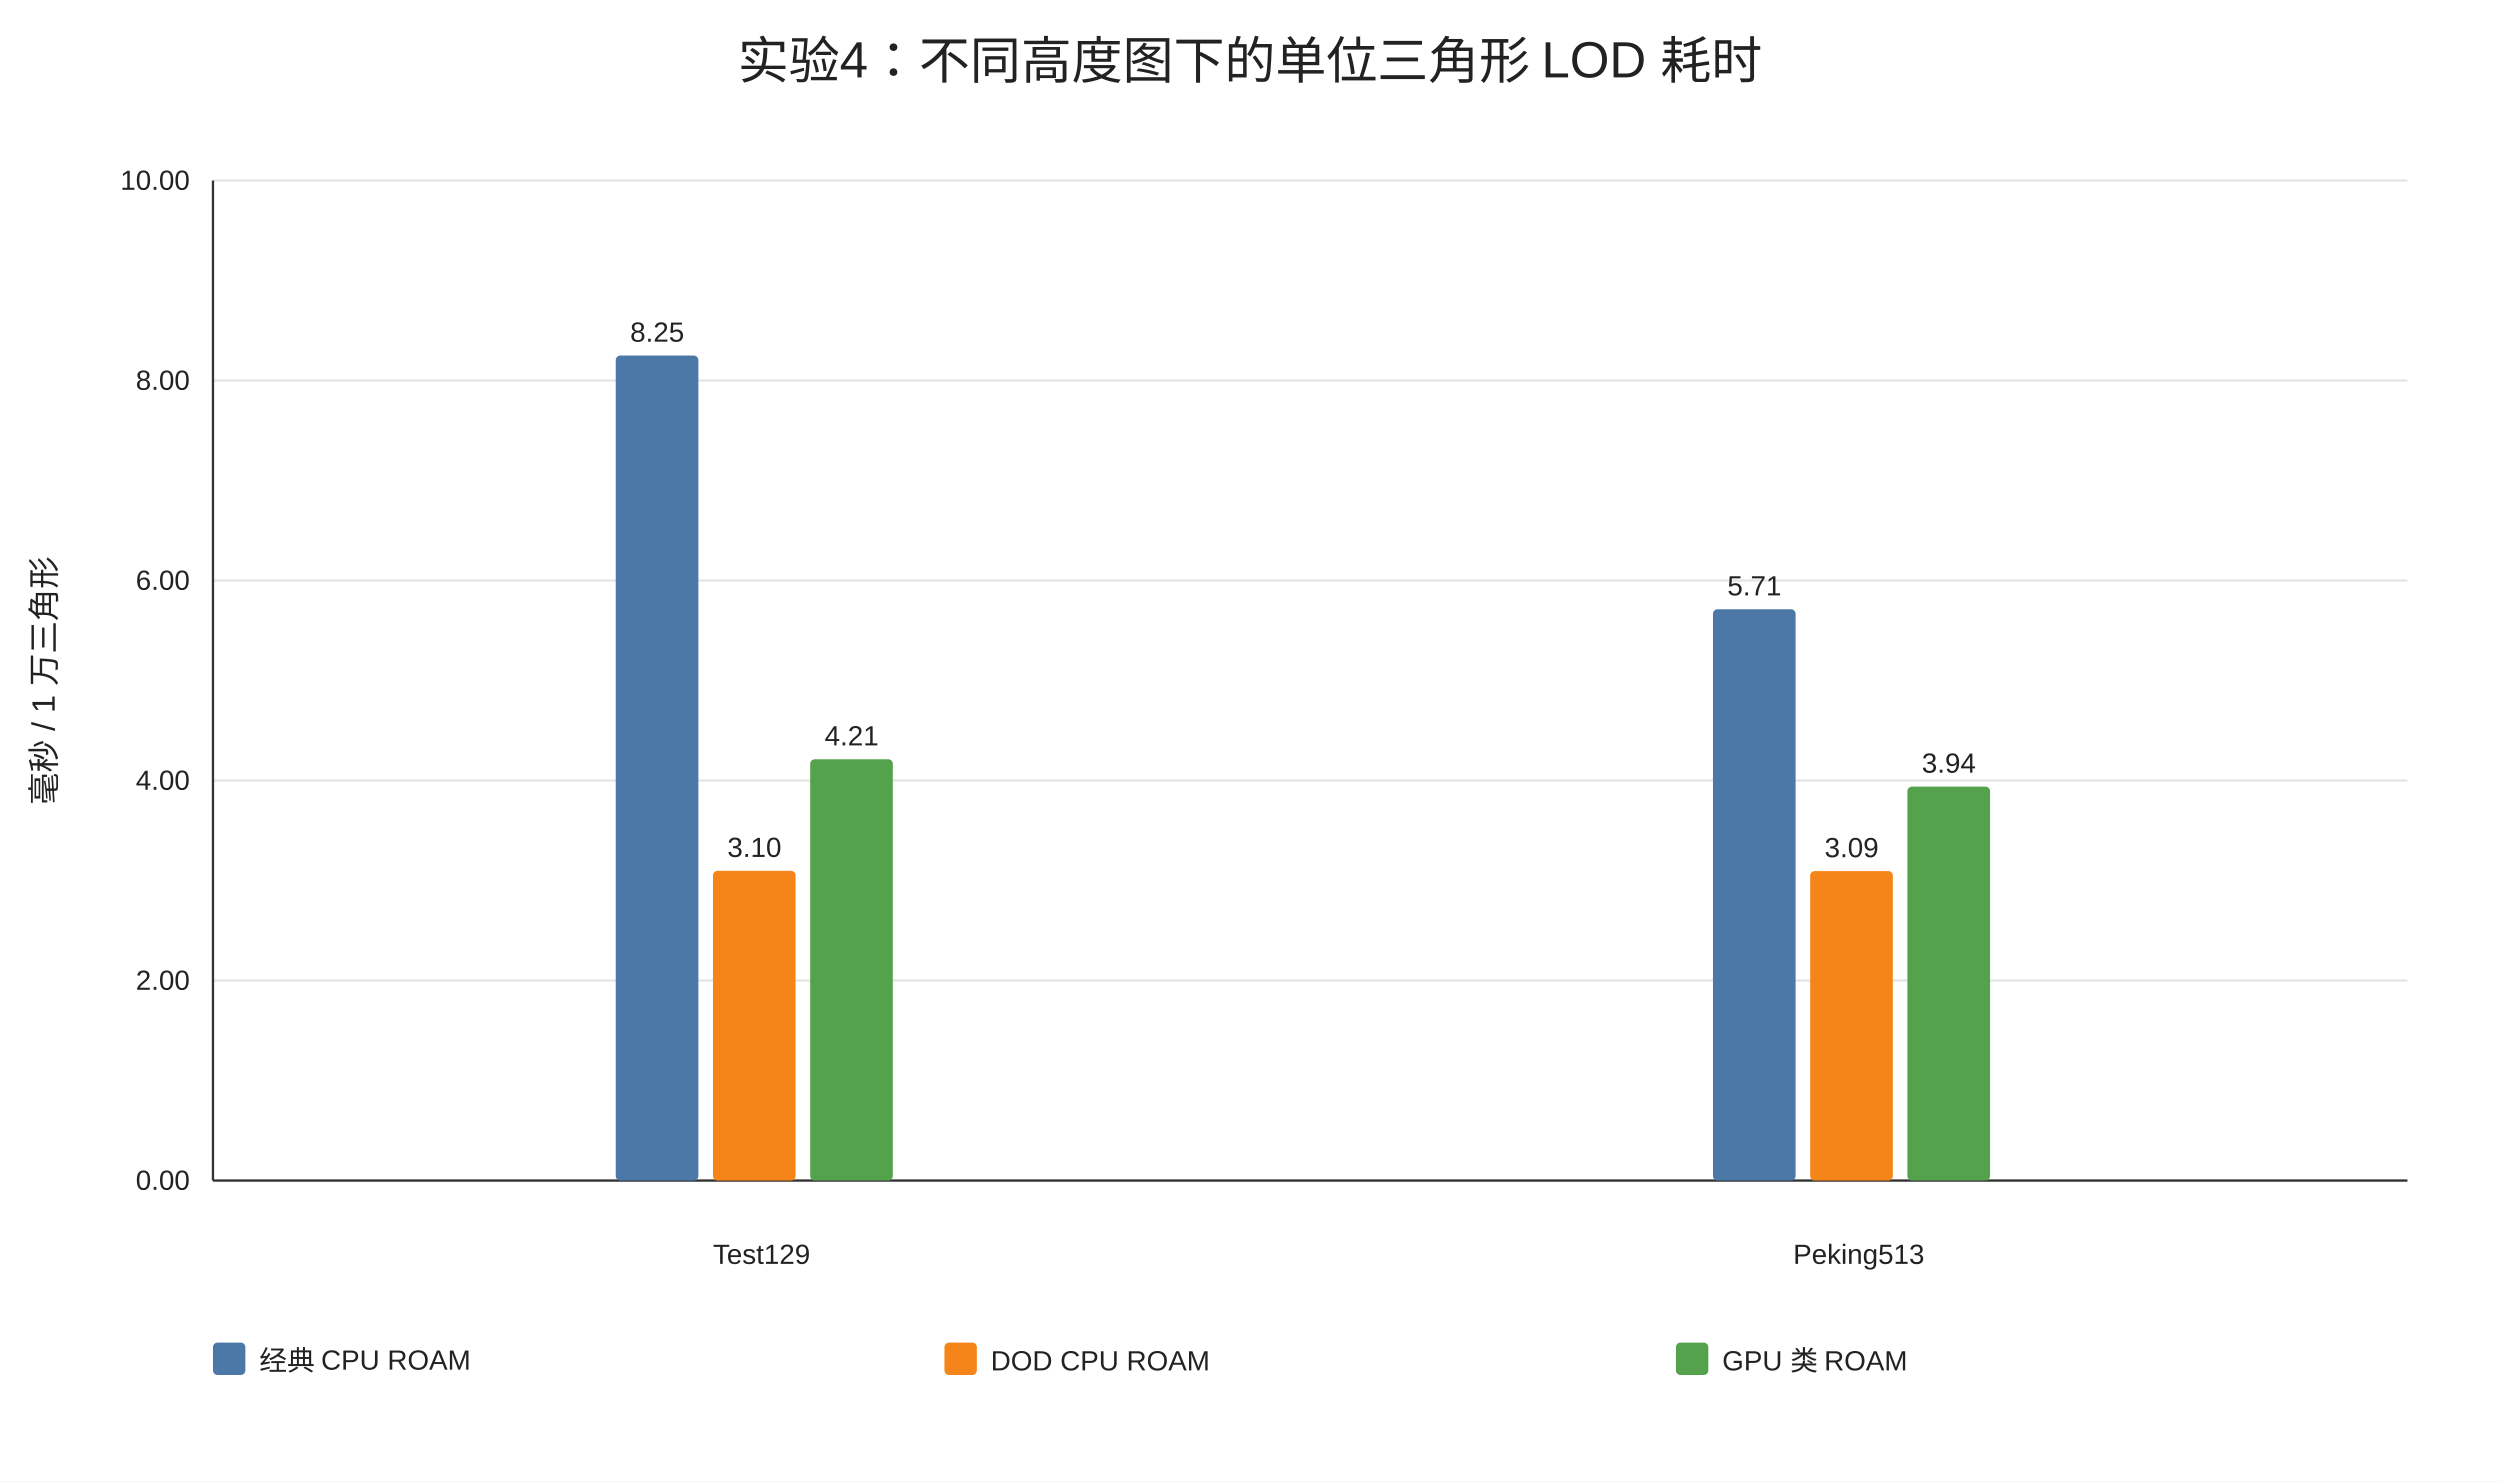
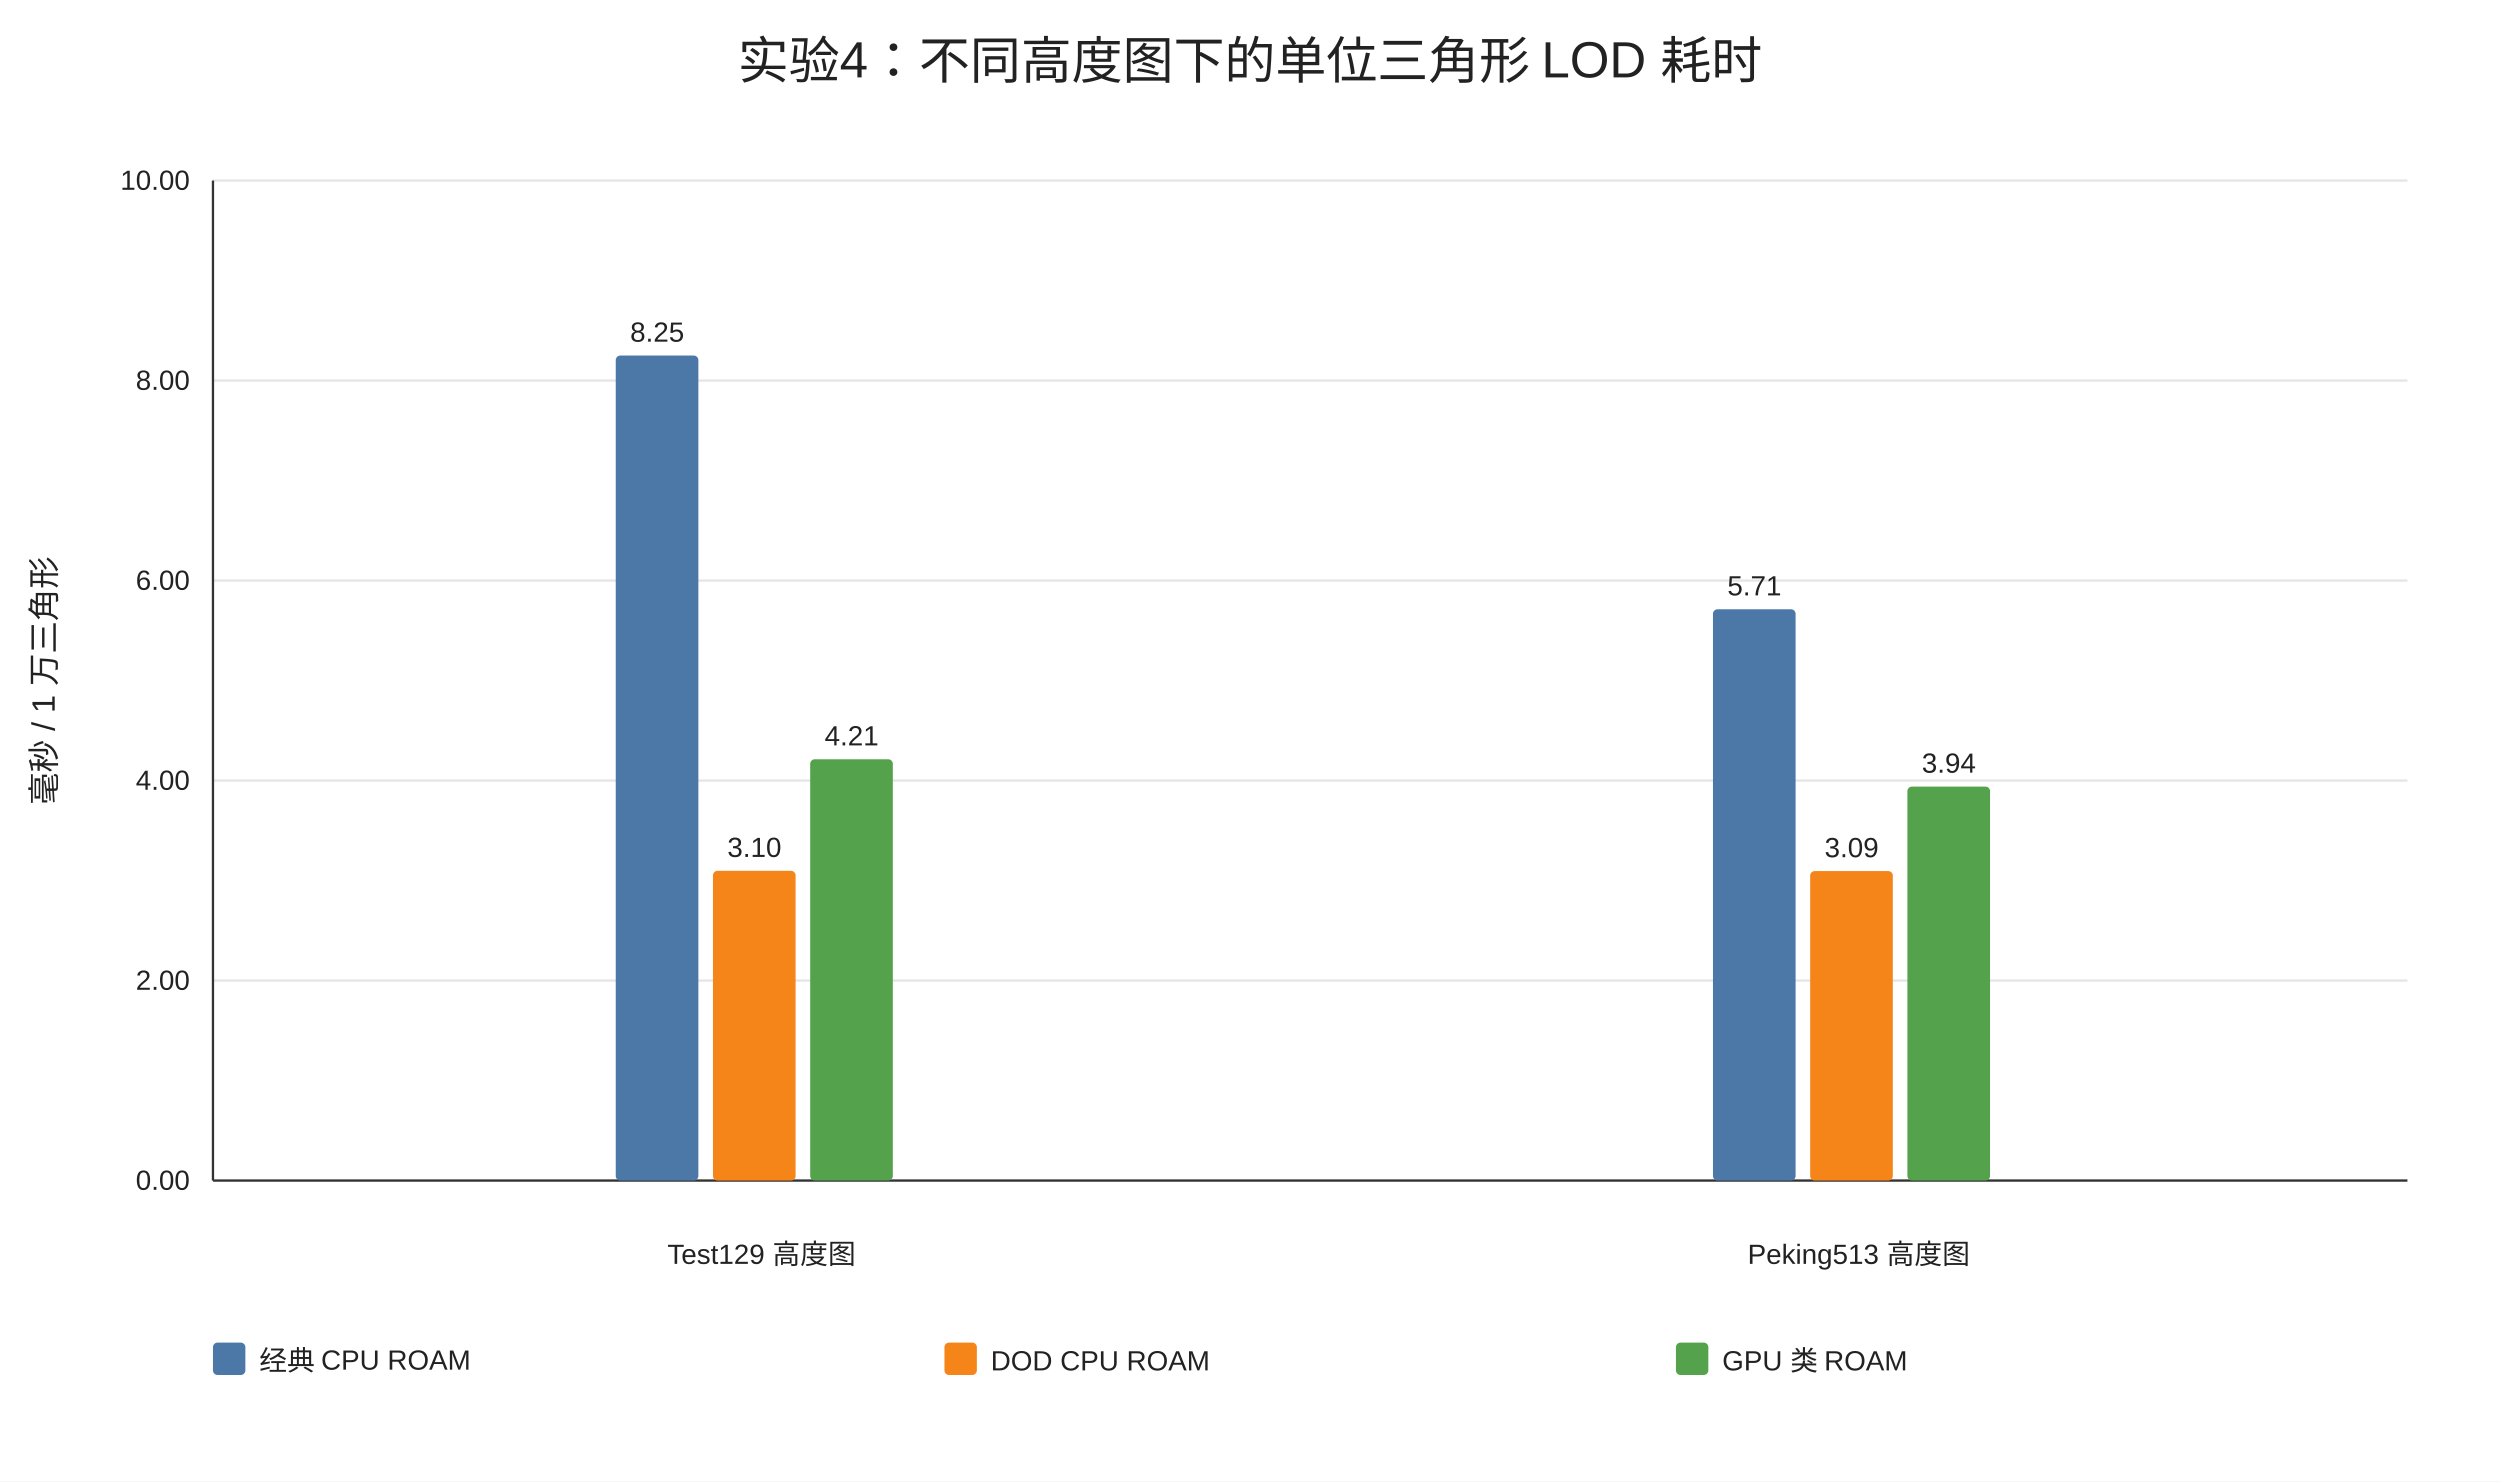
<svg xmlns="http://www.w3.org/2000/svg" width="1080" height="640" viewBox="0 0 1080 640">
  <rect width="100%" height="100%" fill="white" />
  <style>text{font-family:Arial,"Microsoft YaHei",sans-serif;fill:#222}.small{font-size:12px}.axis{stroke:#333;stroke-width:1}.grid{stroke:#E5E5E5;stroke-width:1}</style>
  <text x="540.0" y="34" font-size="22" text-anchor="middle">实验4：不同高度图下的单位三角形 LOD 耗时</text>
  <line class="grid" x1="92" y1="510.0" x2="1040" y2="510.0" />
  <text class="small" x="82" y="514.0" text-anchor="end">0.00</text>
  <line class="grid" x1="92" y1="423.6" x2="1040" y2="423.6" />
  <text class="small" x="82" y="427.6" text-anchor="end">2.00</text>
  <line class="grid" x1="92" y1="337.2" x2="1040" y2="337.2" />
  <text class="small" x="82" y="341.2" text-anchor="end">4.00</text>
  <line class="grid" x1="92" y1="250.8" x2="1040" y2="250.8" />
  <text class="small" x="82" y="254.8" text-anchor="end">6.00</text>
  <line class="grid" x1="92" y1="164.4" x2="1040" y2="164.4" />
  <text class="small" x="82" y="168.4" text-anchor="end">8.00</text>
  <line class="grid" x1="92" y1="78.0" x2="1040" y2="78.0" />
  <text class="small" x="82" y="82.0" text-anchor="end">10.00</text>
  <line class="axis" x1="92" y1="78" x2="92" y2="510" />
  <line class="axis" x1="92" y1="510" x2="1040" y2="510" />
  <text x="24" y="294.0" font-size="14" text-anchor="middle" transform="rotate(-90 24 294.0)">毫秒 / 1 万三角形</text>
  <rect x="266.0" y="153.6" width="35.7" height="356.4" fill="#4C78A8" rx="2" />
  <text class="small" x="283.9" y="147.6" text-anchor="middle">8.25</text>
  <rect x="308.0" y="376.2" width="35.7" height="133.8" fill="#F58518" rx="2" />
  <text class="small" x="325.9" y="370.2" text-anchor="middle">3.10</text>
  <rect x="350.0" y="328.0" width="35.7" height="182.0" fill="#54A24B" rx="2" />
  <text class="small" x="367.9" y="322.0" text-anchor="middle">4.21</text>
-   <text class="small" x="329.0" y="546" text-anchor="middle">Test129</text>
+   <text class="small" x="329.0" y="546" text-anchor="middle">Test129 高度图</text>
  <rect x="740.0" y="263.2" width="35.7" height="246.8" fill="#4C78A8" rx="2" />
  <text class="small" x="757.9" y="257.2" text-anchor="middle">5.71</text>
  <rect x="782.0" y="376.3" width="35.7" height="133.7" fill="#F58518" rx="2" />
  <text class="small" x="799.9" y="370.3" text-anchor="middle">3.09</text>
  <rect x="824.0" y="339.8" width="35.7" height="170.2" fill="#54A24B" rx="2" />
  <text class="small" x="841.9" y="333.8" text-anchor="middle">3.94</text>
-   <text class="small" x="803.0" y="546" text-anchor="middle">Peking513</text>
+   <text class="small" x="803.0" y="546" text-anchor="middle">Peking513 高度图</text>
  <rect x="92" y="580" width="14" height="14" fill="#4C78A8" rx="2" />
  <text class="small" x="112" y="592" text-anchor="start">经典 CPU ROAM</text>
  <rect x="408" y="580" width="14" height="14" fill="#F58518" rx="2" />
  <text class="small" x="428" y="592" text-anchor="start">DOD CPU ROAM</text>
  <rect x="724" y="580" width="14" height="14" fill="#54A24B" rx="2" />
  <text class="small" x="744" y="592" text-anchor="start">GPU 类 ROAM</text>
</svg>
